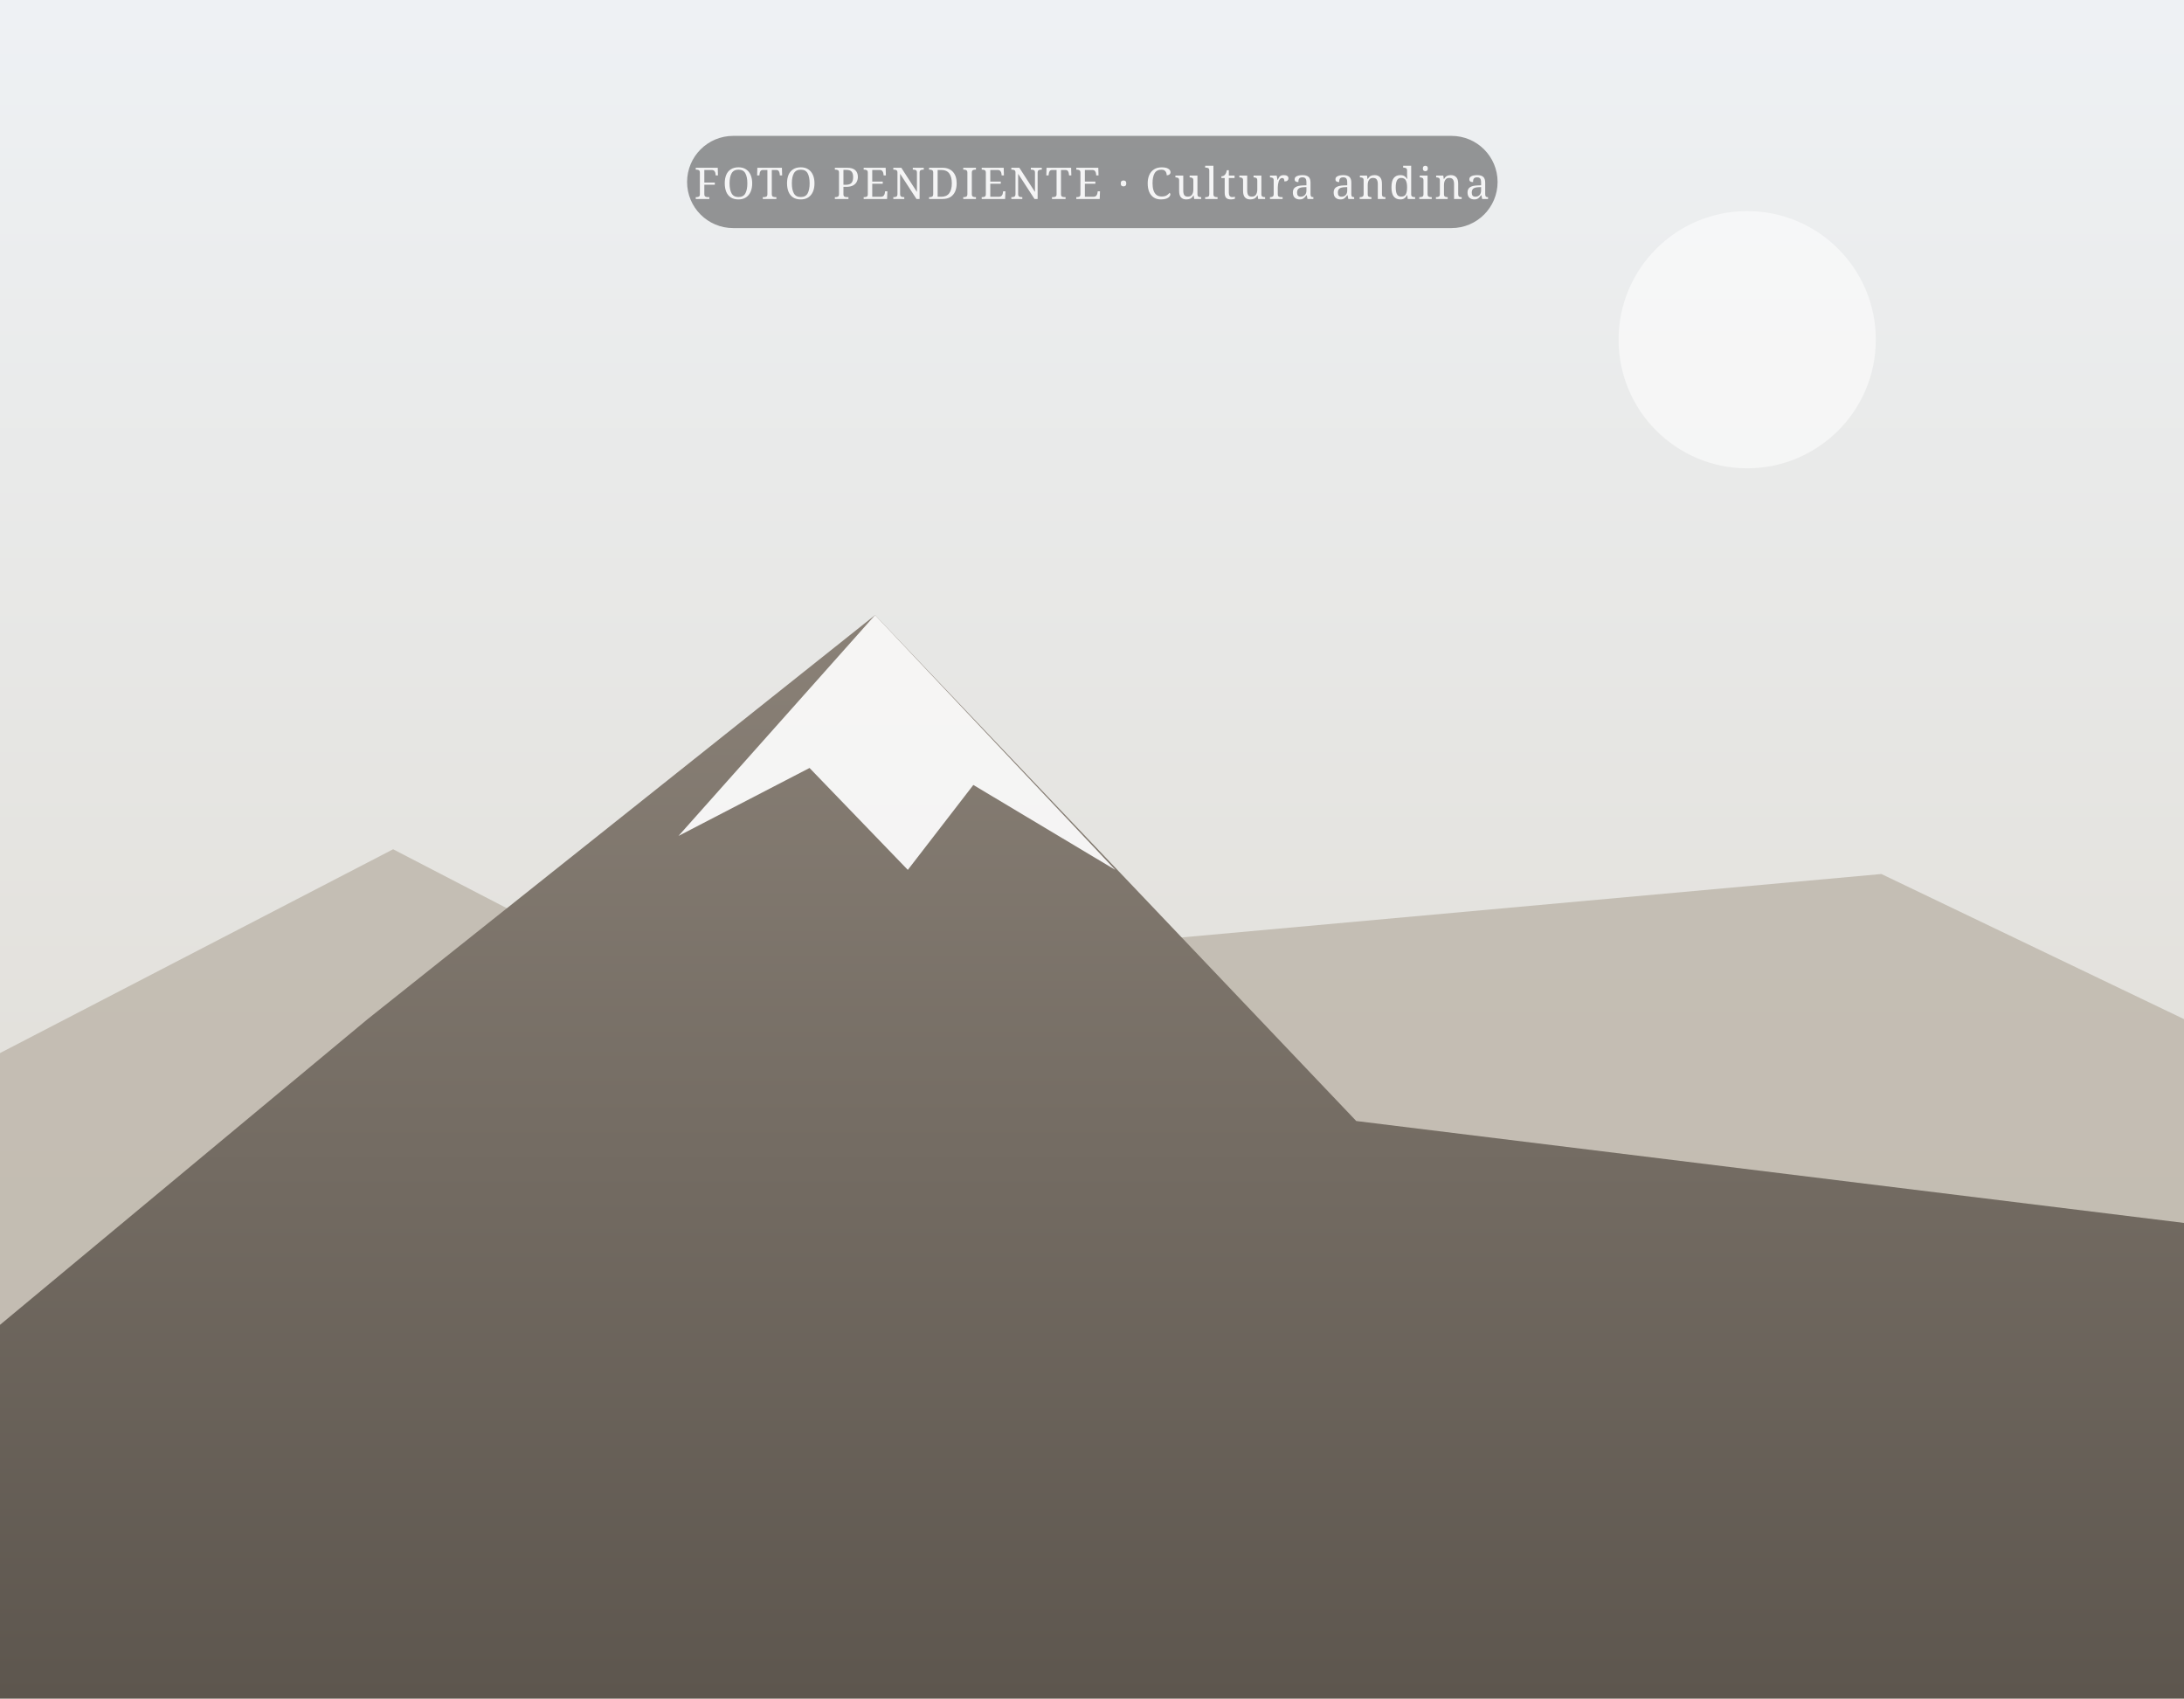
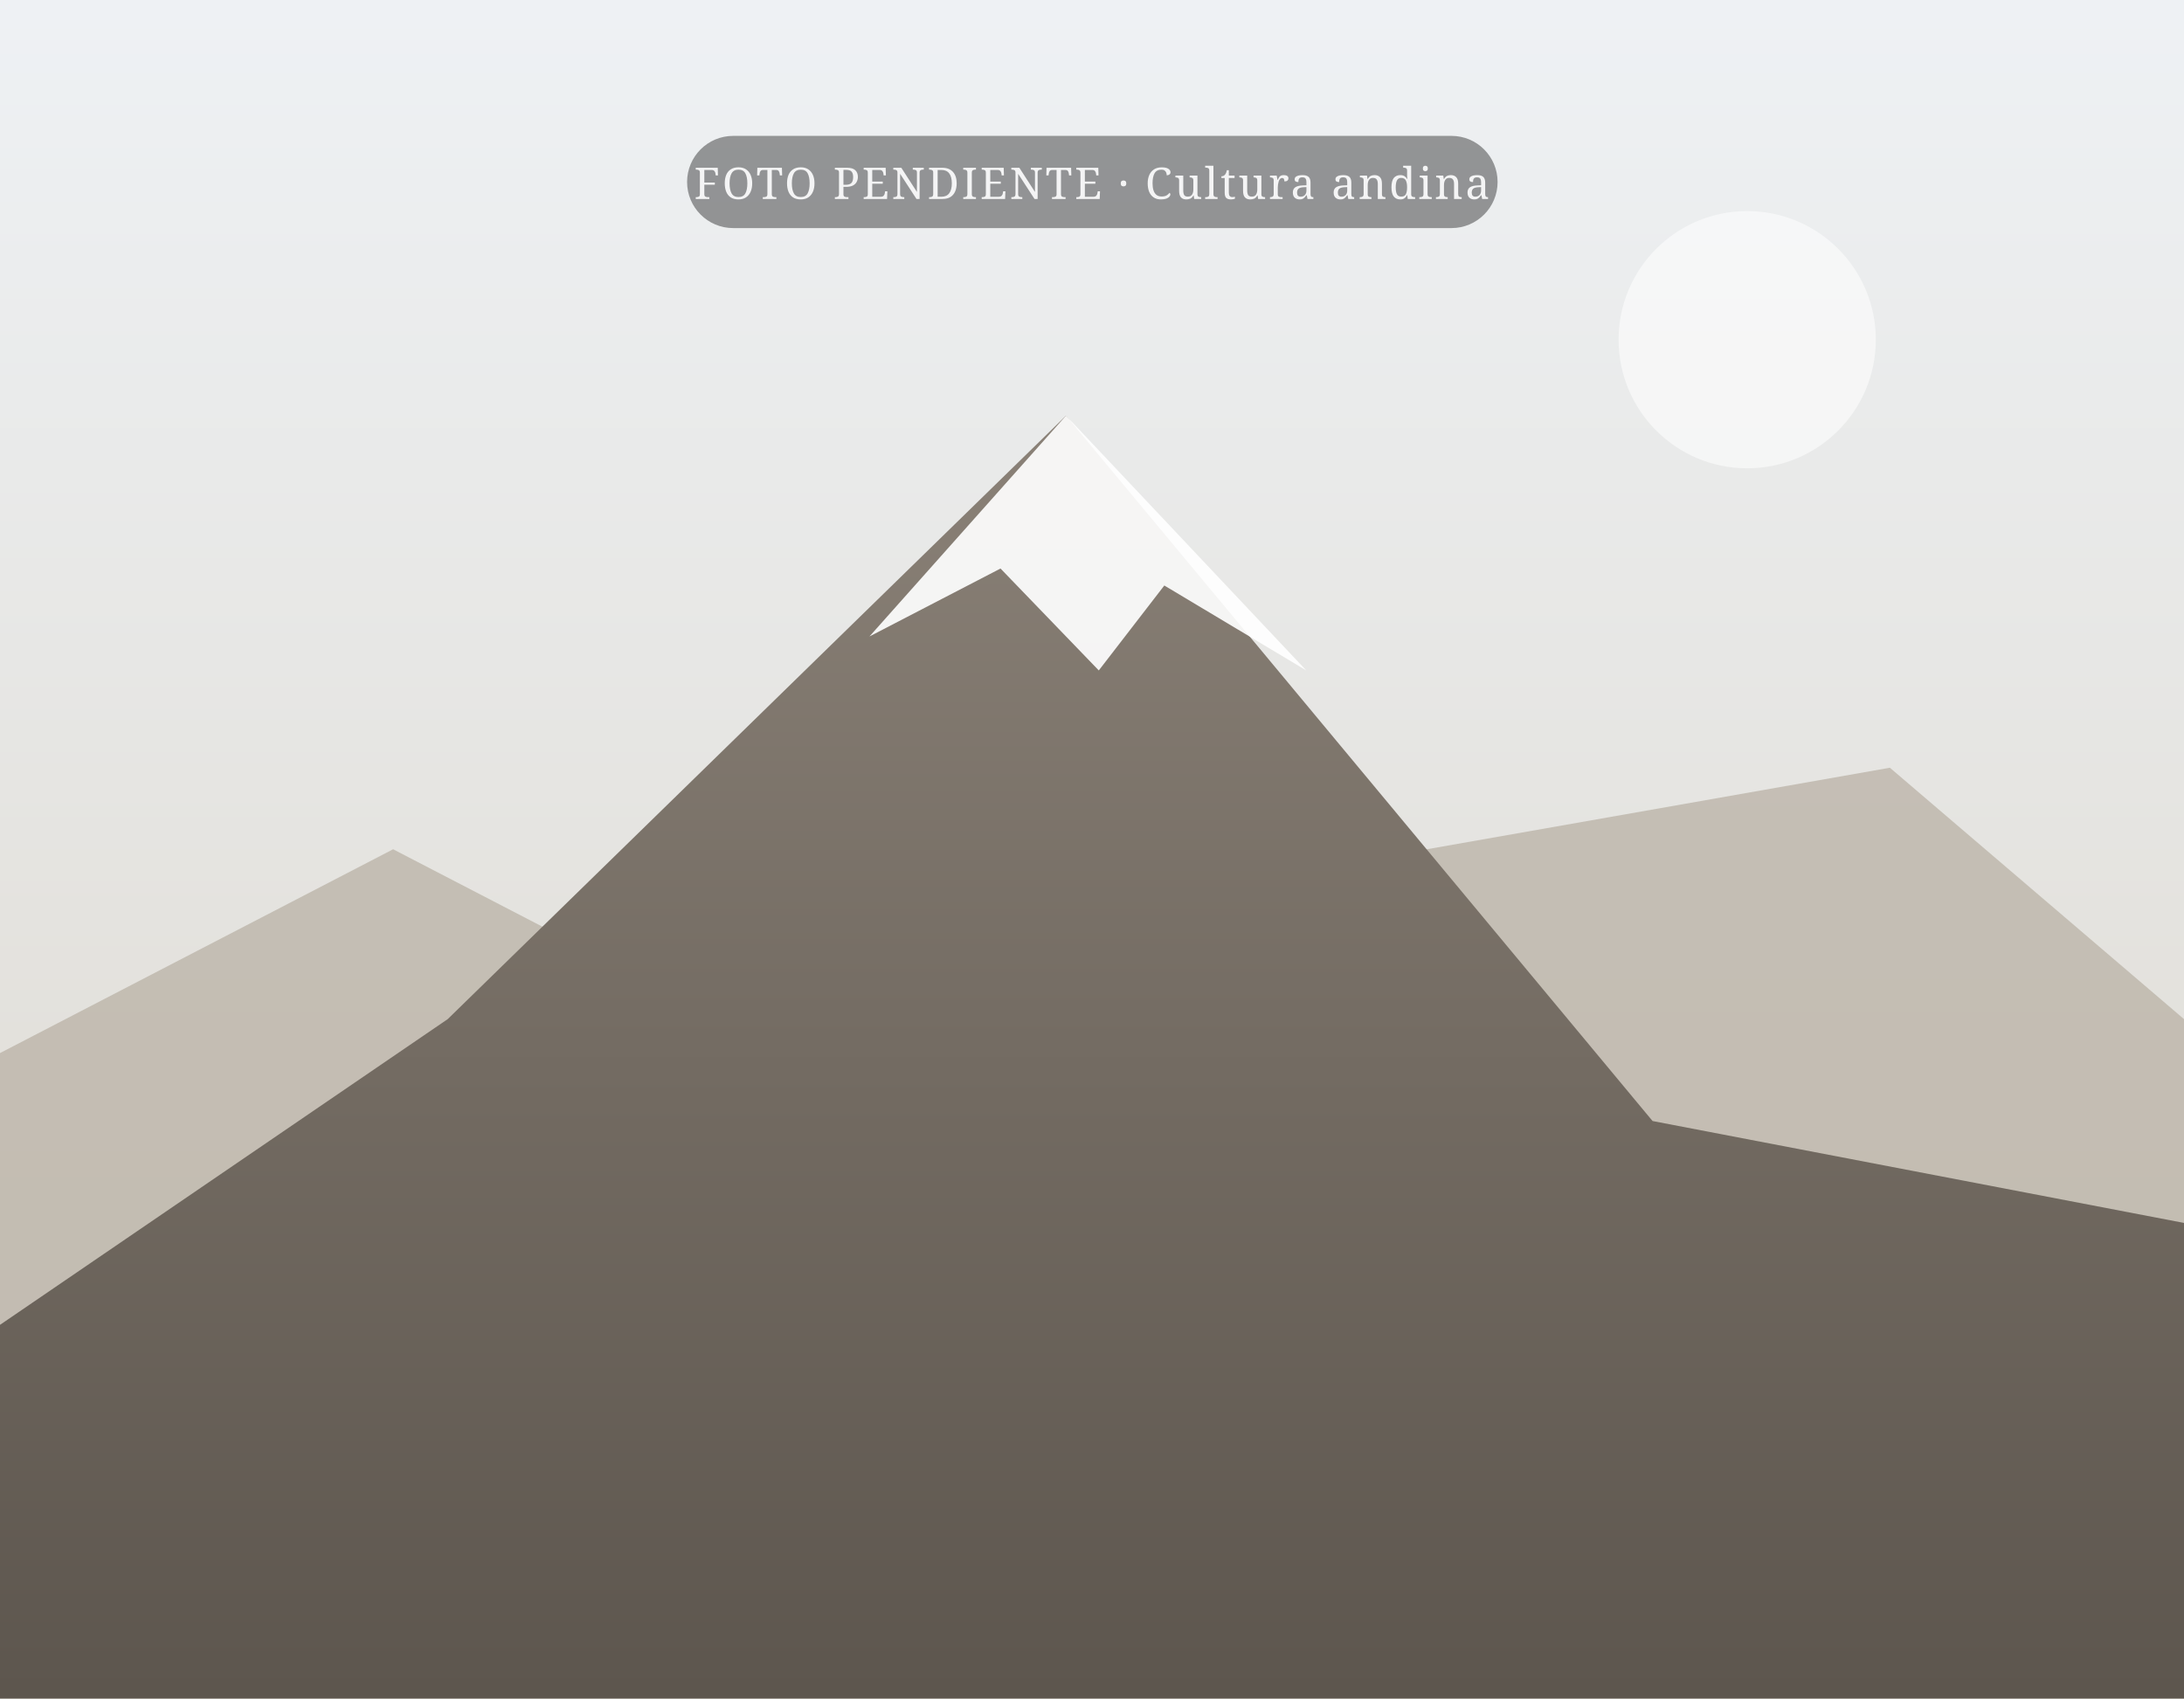
<svg xmlns="http://www.w3.org/2000/svg" viewBox="0 0 900 700" width="900" height="700" role="img" aria-label="FOTO PENDIENTE · Cultura andina">
  <defs>
    <linearGradient id="sky" x1="0" y1="0" x2="0" y2="1">
      <stop offset="0" stop-color="#eef1f4" />
      <stop offset="1" stop-color="#dcd7cd" />
    </linearGradient>
    <linearGradient id="ground" x1="0" y1="0" x2="0" y2="1">
      <stop offset="0" stop-color="#8a8177" />
      <stop offset="1" stop-color="#5d564e" />
    </linearGradient>
  </defs>
  <rect width="900" height="700" fill="url(#sky)" />
  <circle cx="720" cy="140" r="53" fill="#ffffff" opacity=".55" />
-   <path d="M0 700 L0 434 L162 350 L270 406 L775.3 360.2 L900 420 L900 700 Z" fill="#b9b2a6" opacity=".75" />
-   <path d="M0 700 L0 546.0 L151.5 420.0 L360.6 253.5 L558.9 462.0 L900 504.0 L900 700 Z" fill="url(#ground)" />
-   <path d="M279.6 344.5 L360.6 253.5 L459.6 358.5 L401.1 323.5 L374.1 358.5 L333.6 316.5 Z" fill="#ffffff" opacity=".92" />
+   <path d="M0 700 L0 434 L162 350 L270 406 L778.8 316.4 L900 420 L900 700 Z" fill="#b9b2a6" opacity=".75" />
+   <path d="M0 700 L0 546.0 L184.5 420.0 L439.3 171.3 L681.0 462.0 L900 504.0 L900 700 Z" fill="url(#ground)" />
+   <path d="M358.3 262.3 L439.3 171.3 L538.3 276.3 L479.8 241.3 L452.8 276.3 L412.3 234.3 Z" fill="#ffffff" opacity=".92" />
  <rect x="283.14" y="56" width="334" height="38" rx="19" fill="#000000" opacity=".38" />
  <text x="450" y="82" text-anchor="middle" font-family="Georgia, serif" font-size="18" fill="#ffffff" opacity=".9" letter-spacing="1">FOTO PENDIENTE · Cultura andina</text>
</svg>
